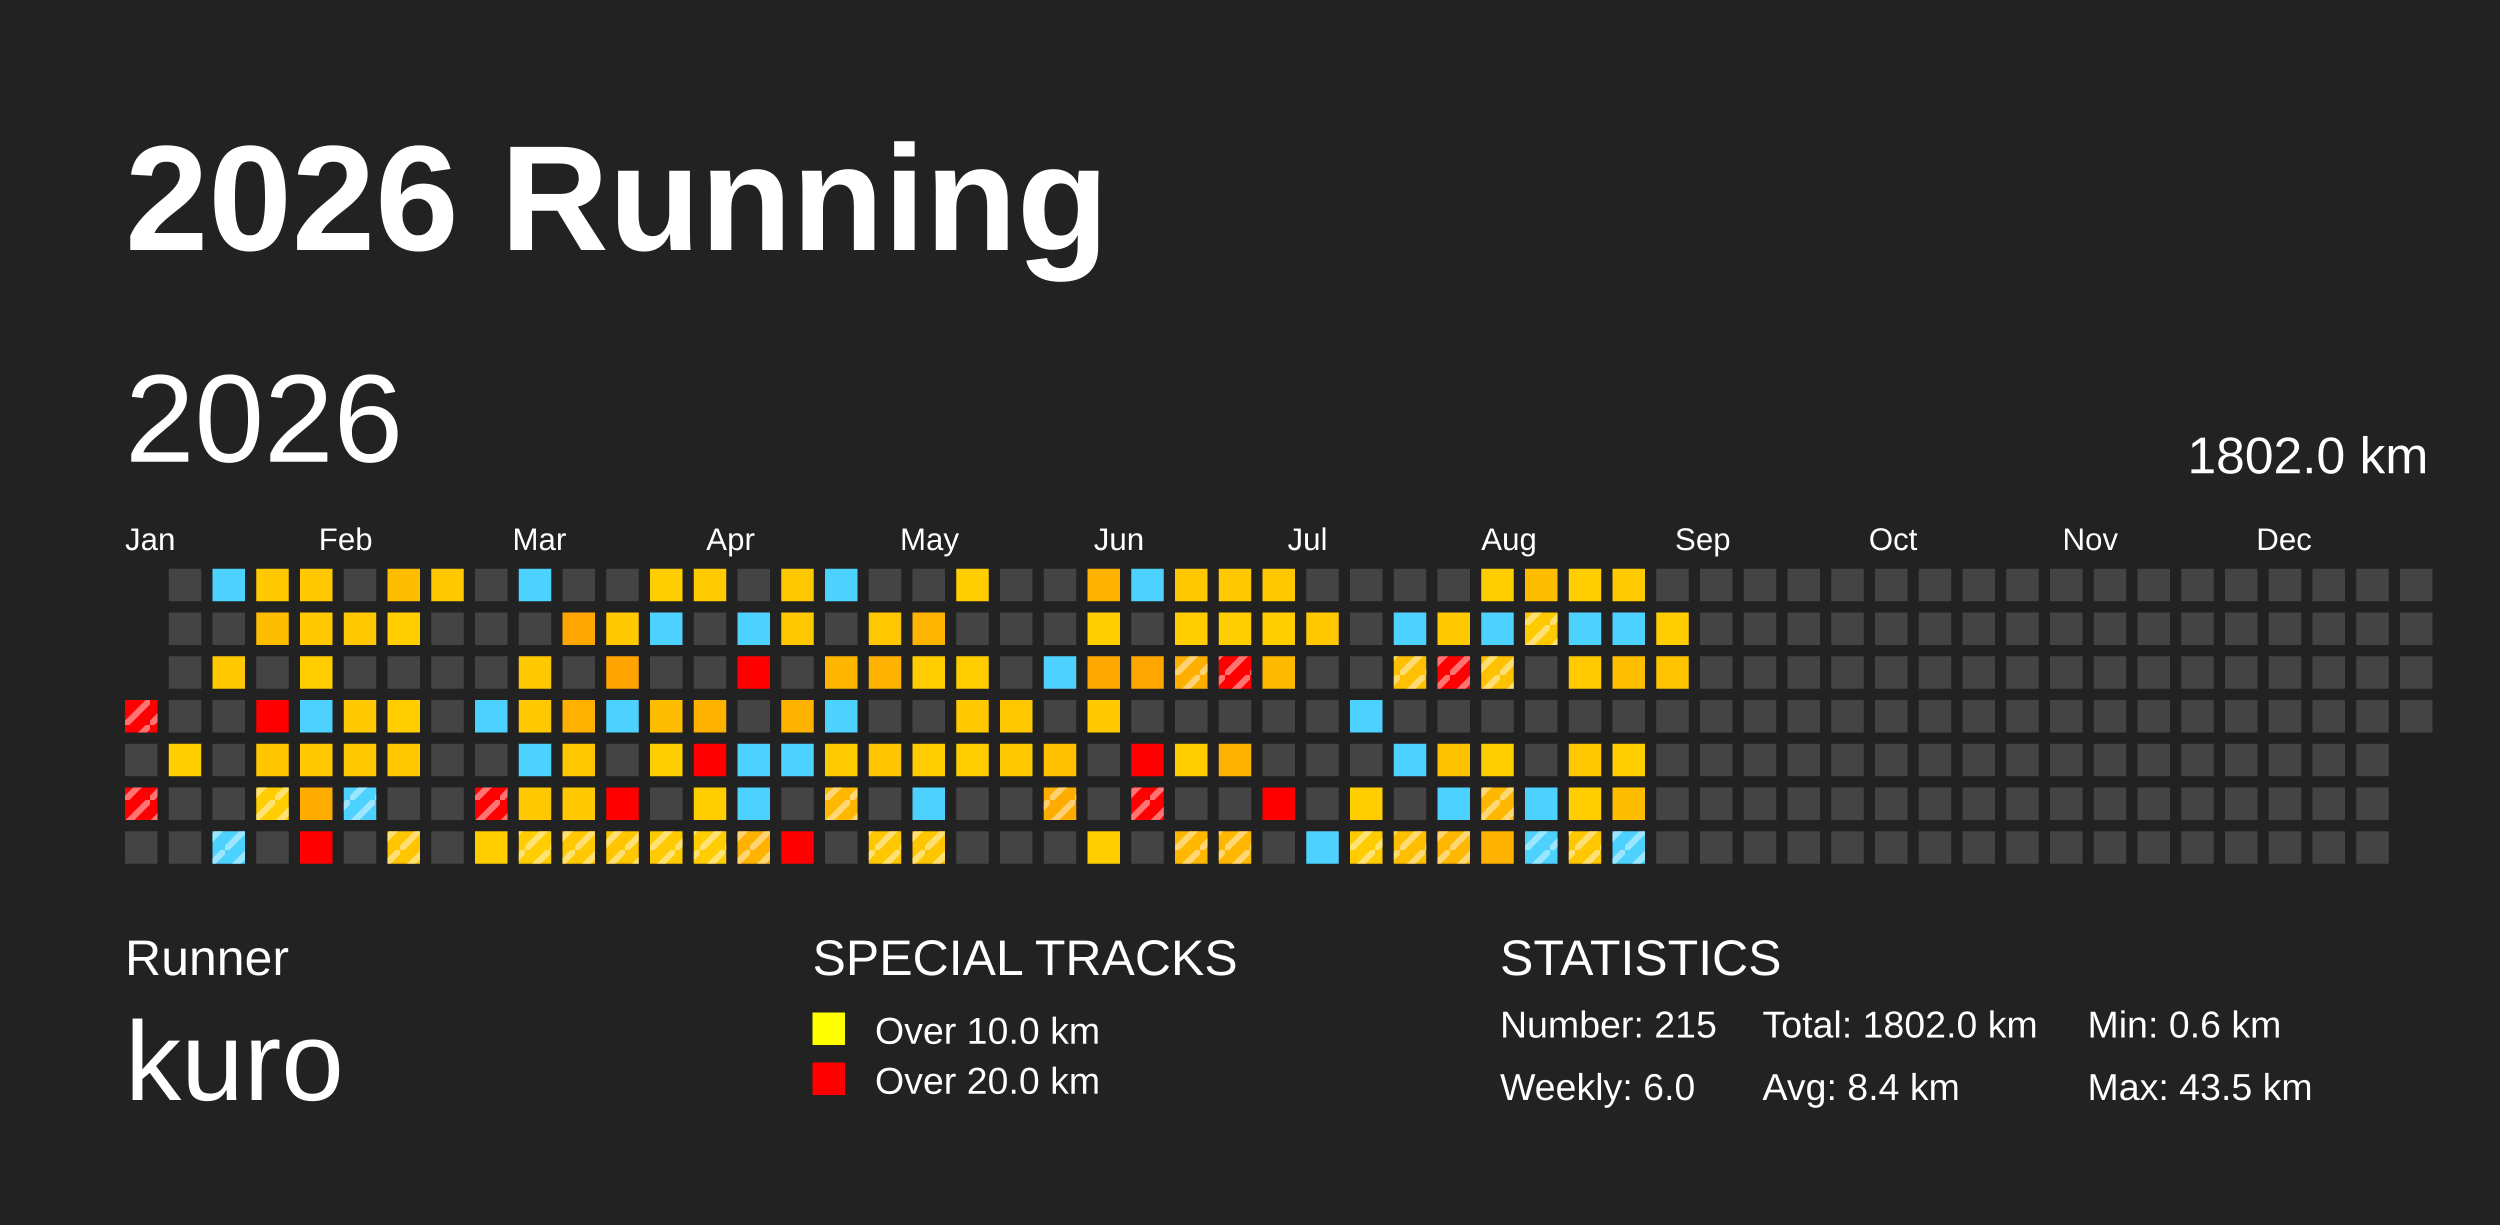
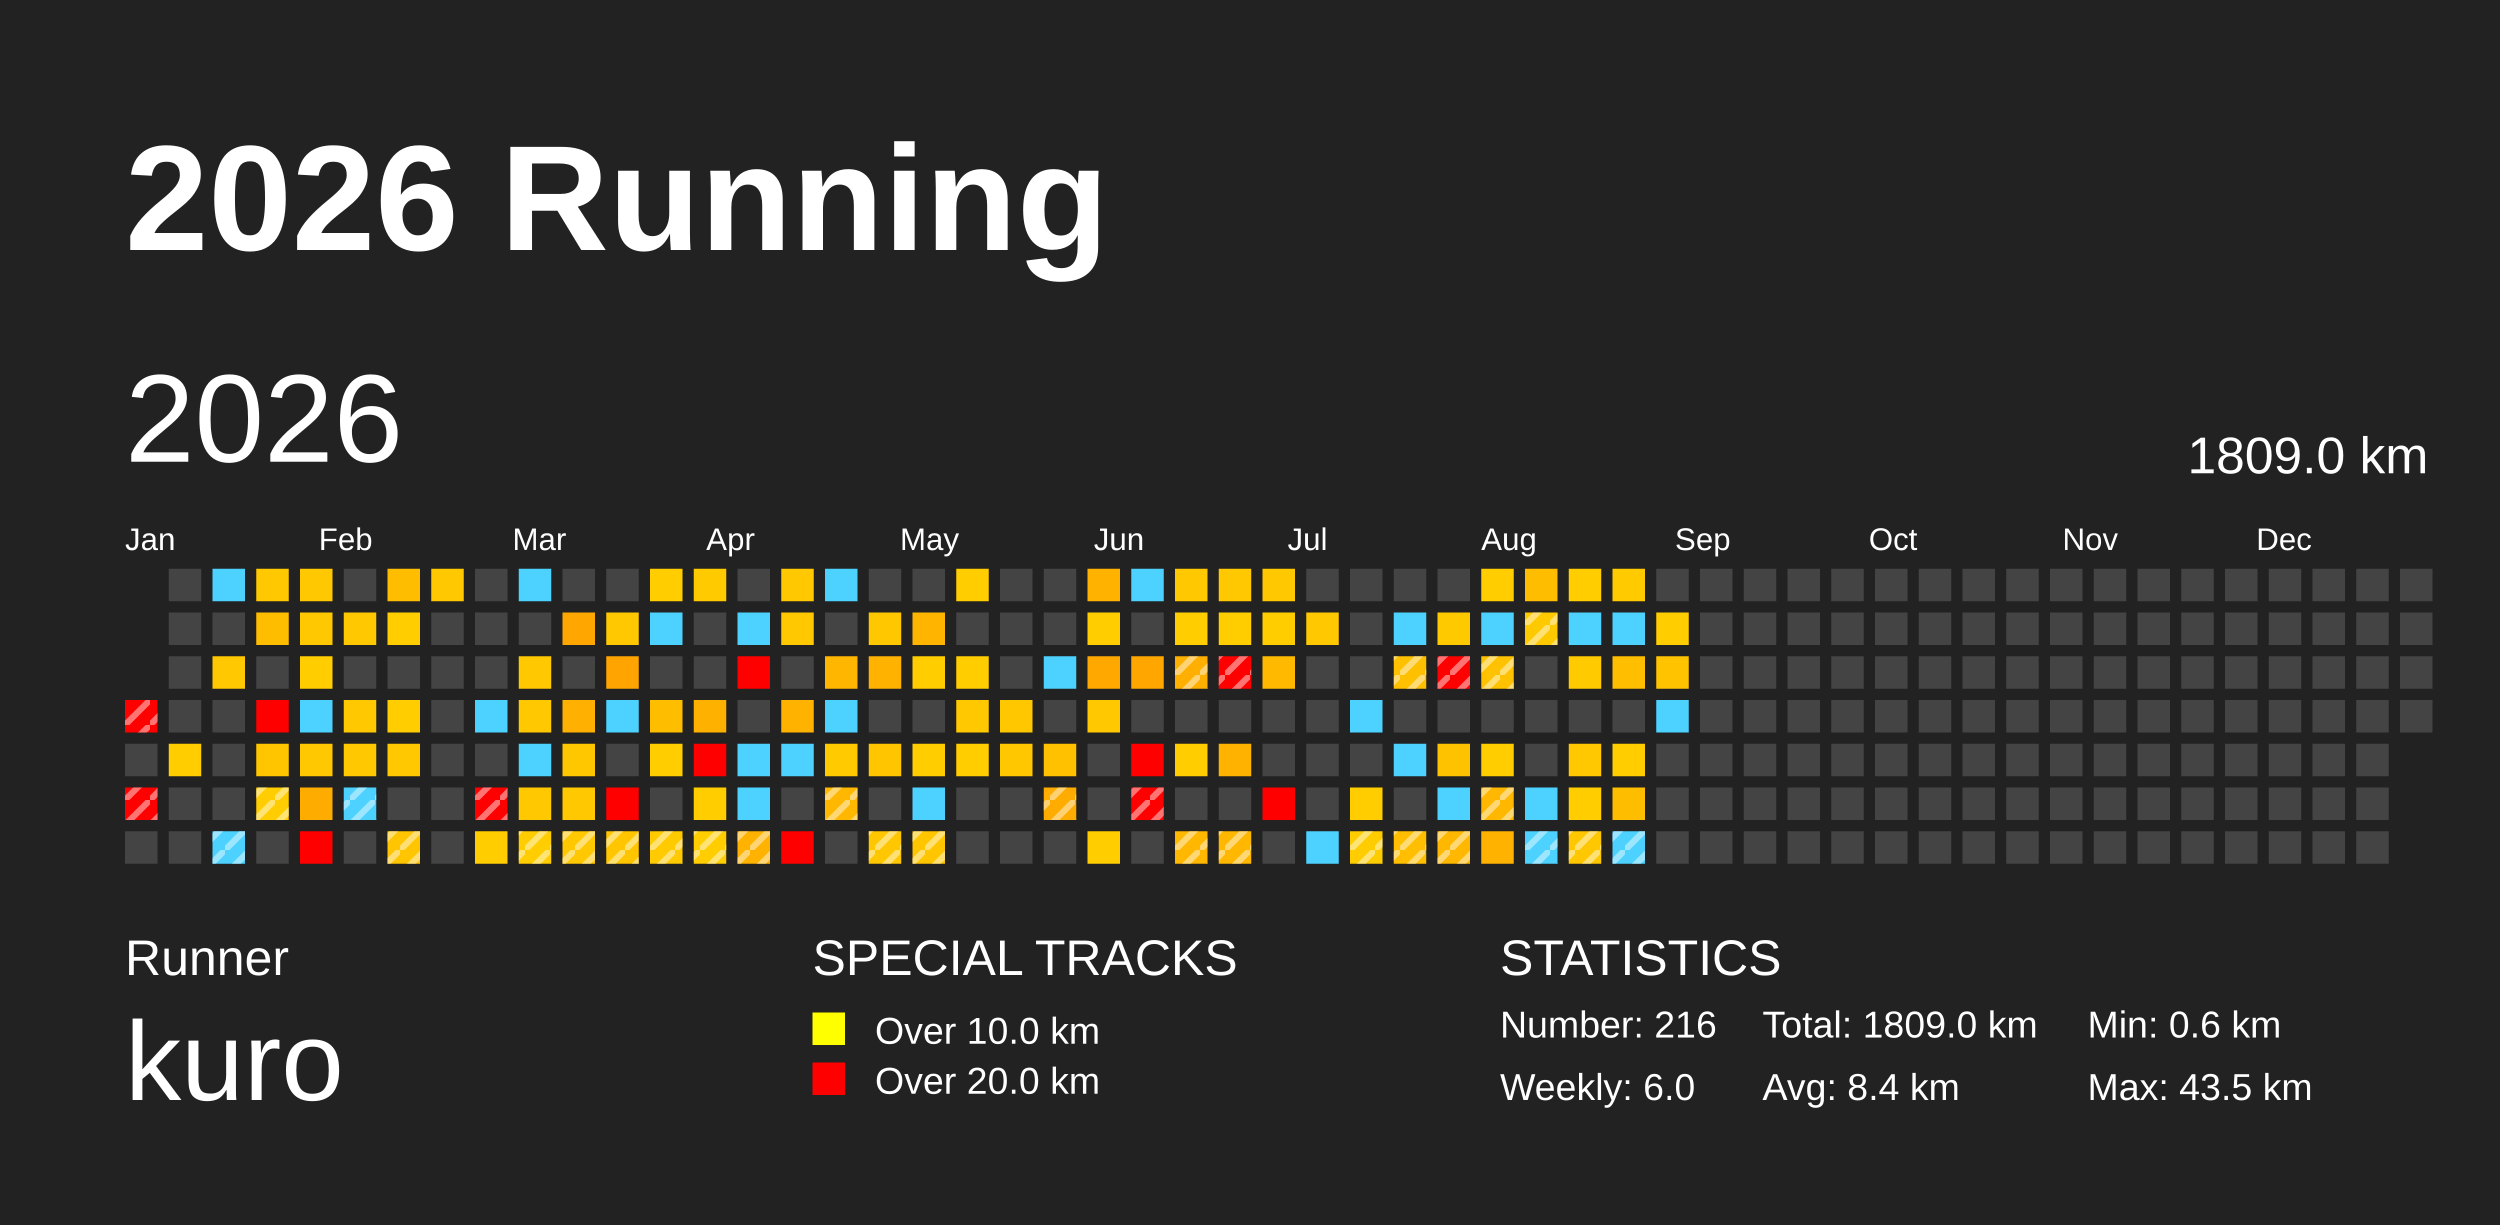
<svg xmlns="http://www.w3.org/2000/svg" baseProfile="full" height="98mm" version="1.1" viewBox="0,0,200,98" width="200mm">
  <defs>
    <pattern height="2" id="indoor-stripe" patternUnits="userSpaceOnUse" width="2">
      <line stroke="white" stroke-opacity="0.45" stroke-width="0.5" x1="0" x2="2" y1="2" y2="0" />
    </pattern>
  </defs>
  <rect fill="#222222" height="98" width="200" x="0" y="0" />
  <text fill="#FFFFFF" style="font-size:12px; font-family:Arial; font-weight:bold;" x="10" y="20">2026 Running</text>
  <text fill="#FFFFFF" style="font-size:4px; font-family:Arial" x="10" y="78">Runner</text>
  <text fill="#FFFFFF" style="font-size:9px; font-family:Arial" x="10" y="88">kuro</text>
  <text fill="#FFFFFF" style="font-size:4px; font-family:Arial" x="65" y="78">SPECIAL TRACKS</text>
  <rect fill="yellow" height="2.6" width="2.6" x="65" y="81" />
  <text fill="#FFFFFF" style="font-size:3px; font-family:Arial" x="70" y="83.5">Over 10.0 km</text>
  <rect fill="red" height="2.6" width="2.6" x="65" y="85" />
  <text fill="#FFFFFF" style="font-size:3px; font-family:Arial" x="70" y="87.5">Over 20.0 km</text>
  <text fill="#FFFFFF" style="font-size:4px; font-family:Arial" x="120" y="78">STATISTICS</text>
-   <text fill="#FFFFFF" style="font-size:3px; font-family:Arial" x="120" y="83">Number: 215</text>
+   <text fill="#FFFFFF" style="font-size:3px; font-family:Arial" x="120" y="83">Number: 216</text>
  <text fill="#FFFFFF" style="font-size:3px; font-family:Arial" x="120" y="88">Weekly: 6.0</text>
-   <text fill="#FFFFFF" style="font-size:3px; font-family:Arial" x="141" y="83">Total: 1802.0 km</text>
+   <text fill="#FFFFFF" style="font-size:3px; font-family:Arial" x="141" y="83">Total: 1809.0 km</text>
  <text fill="#FFFFFF" style="font-size:3px; font-family:Arial" x="141" y="88">Avg: 8.4 km</text>
  <text fill="#FFFFFF" style="font-size:3px; font-family:Arial" x="167" y="83">Min: 0.6 km</text>
  <text fill="#FFFFFF" style="font-size:3px; font-family:Arial" x="167" y="88">Max: 43.5 km</text>
  <text dominant-baseline="hanging" fill="#FFFFFF" style="font-size:10.0px; font-family:Arial;" x="10" y="30">2026</text>
-   <text dominant-baseline="hanging" fill="#FFFFFF" style="font-size:4.125px; font-family:Arial;" x="175" y="35">1802.0 km</text>
+   <text dominant-baseline="hanging" fill="#FFFFFF" style="font-size:4.125px; font-family:Arial;" x="175" y="35">1809.0 km</text>
  <text fill="#FFFFFF" style="font-size:2.5px; font-family:Arial" x="10.0" y="44">Jan</text>
  <text fill="#FFFFFF" style="font-size:2.5px; font-family:Arial" x="25.5" y="44">Feb</text>
  <text fill="#FFFFFF" style="font-size:2.5px; font-family:Arial" x="41.0" y="44">Mar</text>
  <text fill="#FFFFFF" style="font-size:2.5px; font-family:Arial" x="56.5" y="44">Apr</text>
  <text fill="#FFFFFF" style="font-size:2.5px; font-family:Arial" x="72.0" y="44">May</text>
  <text fill="#FFFFFF" style="font-size:2.5px; font-family:Arial" x="87.5" y="44">Jun</text>
  <text fill="#FFFFFF" style="font-size:2.5px; font-family:Arial" x="103.0" y="44">Jul</text>
  <text fill="#FFFFFF" style="font-size:2.5px; font-family:Arial" x="118.5" y="44">Aug</text>
  <text fill="#FFFFFF" style="font-size:2.5px; font-family:Arial" x="134.0" y="44">Sep</text>
  <text fill="#FFFFFF" style="font-size:2.5px; font-family:Arial" x="149.5" y="44">Oct</text>
  <text fill="#FFFFFF" style="font-size:2.5px; font-family:Arial" x="165.0" y="44">Nov</text>
  <text fill="#FFFFFF" style="font-size:2.5px; font-family:Arial" x="180.5" y="44">Dec</text>
  <rect fill="red" height="2.6" width="2.6" x="10.0" y="56.0" />
  <rect fill="url(#indoor-stripe)" height="2.6" style="pointer-events: none;" width="2.6" x="10.0" y="56.0" />
  <rect fill="#444444" height="2.6" width="2.6" x="10.0" y="59.5" />
  <rect fill="red" height="2.6" width="2.6" x="10.0" y="63.0" />
  <rect fill="url(#indoor-stripe)" height="2.6" style="pointer-events: none;" width="2.6" x="10.0" y="63.0" />
  <rect fill="#444444" height="2.6" width="2.6" x="10.0" y="66.5" />
  <rect fill="#444444" height="2.6" width="2.6" x="13.5" y="45.5" />
  <rect fill="#444444" height="2.6" width="2.6" x="13.5" y="49.0" />
  <rect fill="#444444" height="2.6" width="2.6" x="13.5" y="52.5" />
  <rect fill="#444444" height="2.6" width="2.6" x="13.5" y="56.0" />
  <rect fill="#ffcd00" height="2.6" width="2.6" x="13.5" y="59.5" />
  <rect fill="#444444" height="2.6" width="2.6" x="13.5" y="63.0" />
  <rect fill="#444444" height="2.6" width="2.6" x="13.5" y="66.5" />
  <rect fill="#4dd2ff" height="2.6" width="2.6" x="17.0" y="45.5" />
  <rect fill="#444444" height="2.6" width="2.6" x="17.0" y="49.0" />
  <rect fill="#ffc800" height="2.6" width="2.6" x="17.0" y="52.5" />
  <rect fill="#444444" height="2.6" width="2.6" x="17.0" y="56.0" />
  <rect fill="#444444" height="2.6" width="2.6" x="17.0" y="59.5" />
  <rect fill="#444444" height="2.6" width="2.6" x="17.0" y="63.0" />
  <rect fill="#4dd2ff" height="2.6" width="2.6" x="17.0" y="66.5" />
  <rect fill="url(#indoor-stripe)" height="2.6" style="pointer-events: none;" width="2.6" x="17.0" y="66.5" />
  <rect fill="#ffc800" height="2.6" width="2.6" x="20.5" y="45.5" />
  <rect fill="#ffbd00" height="2.6" width="2.6" x="20.5" y="49.0" />
  <rect fill="#444444" height="2.6" width="2.6" x="20.5" y="52.5" />
  <rect fill="red" height="2.6" width="2.6" x="20.5" y="56.0" />
  <rect fill="#ffc600" height="2.6" width="2.6" x="20.5" y="59.5" />
  <rect fill="#ffcd00" height="2.6" width="2.6" x="20.5" y="63.0" />
  <rect fill="url(#indoor-stripe)" height="2.6" style="pointer-events: none;" width="2.6" x="20.5" y="63.0" />
  <rect fill="#444444" height="2.6" width="2.6" x="20.5" y="66.5" />
  <rect fill="#ffc800" height="2.6" width="2.6" x="24.0" y="45.5" />
  <rect fill="#ffc800" height="2.6" width="2.6" x="24.0" y="49.0" />
  <rect fill="#ffcd00" height="2.6" width="2.6" x="24.0" y="52.5" />
  <rect fill="#4dd2ff" height="2.6" width="2.6" x="24.0" y="56.0" />
  <rect fill="#ffc800" height="2.6" width="2.6" x="24.0" y="59.5" />
  <rect fill="#ffac00" height="2.6" width="2.6" x="24.0" y="63.0" />
  <rect fill="red" height="2.6" width="2.6" x="24.0" y="66.5" />
  <rect fill="#444444" height="2.6" width="2.6" x="27.5" y="45.5" />
  <rect fill="#ffc800" height="2.6" width="2.6" x="27.5" y="49.0" />
  <rect fill="#444444" height="2.6" width="2.6" x="27.5" y="52.5" />
  <rect fill="#ffc800" height="2.6" width="2.6" x="27.5" y="56.0" />
  <rect fill="#ffc800" height="2.6" width="2.6" x="27.5" y="59.5" />
  <rect fill="#4dd2ff" height="2.6" width="2.6" x="27.5" y="63.0" />
  <rect fill="url(#indoor-stripe)" height="2.6" style="pointer-events: none;" width="2.6" x="27.5" y="63.0" />
  <rect fill="#444444" height="2.6" width="2.6" x="27.5" y="66.5" />
  <rect fill="#ffbd00" height="2.6" width="2.6" x="31.0" y="45.5" />
  <rect fill="#ffcd00" height="2.6" width="2.6" x="31.0" y="49.0" />
  <rect fill="#444444" height="2.6" width="2.6" x="31.0" y="52.5" />
  <rect fill="#ffcd00" height="2.6" width="2.6" x="31.0" y="56.0" />
  <rect fill="#ffc800" height="2.6" width="2.6" x="31.0" y="59.5" />
  <rect fill="#444444" height="2.6" width="2.6" x="31.0" y="63.0" />
  <rect fill="#ffc500" height="2.6" width="2.6" x="31.0" y="66.5" />
  <rect fill="url(#indoor-stripe)" height="2.6" style="pointer-events: none;" width="2.6" x="31.0" y="66.5" />
  <rect fill="#ffc800" height="2.6" width="2.6" x="34.5" y="45.5" />
  <rect fill="#444444" height="2.6" width="2.6" x="34.5" y="49.0" />
  <rect fill="#444444" height="2.6" width="2.6" x="34.5" y="52.5" />
  <rect fill="#444444" height="2.6" width="2.6" x="34.5" y="56.0" />
  <rect fill="#444444" height="2.6" width="2.6" x="34.5" y="59.5" />
  <rect fill="#444444" height="2.6" width="2.6" x="34.5" y="63.0" />
  <rect fill="#444444" height="2.6" width="2.6" x="34.5" y="66.5" />
  <rect fill="#444444" height="2.6" width="2.6" x="38.0" y="45.5" />
  <rect fill="#444444" height="2.6" width="2.6" x="38.0" y="49.0" />
  <rect fill="#444444" height="2.6" width="2.6" x="38.0" y="52.5" />
  <rect fill="#4dd2ff" height="2.6" width="2.6" x="38.0" y="56.0" />
  <rect fill="#444444" height="2.6" width="2.6" x="38.0" y="59.5" />
  <rect fill="red" height="2.6" width="2.6" x="38.0" y="63.0" />
  <rect fill="url(#indoor-stripe)" height="2.6" style="pointer-events: none;" width="2.6" x="38.0" y="63.0" />
  <rect fill="#ffcd00" height="2.6" width="2.6" x="38.0" y="66.5" />
  <rect fill="#4dd2ff" height="2.6" width="2.6" x="41.5" y="45.5" />
  <rect fill="#444444" height="2.6" width="2.6" x="41.5" y="49.0" />
  <rect fill="#ffc800" height="2.6" width="2.6" x="41.5" y="52.5" />
  <rect fill="#ffc800" height="2.6" width="2.6" x="41.5" y="56.0" />
  <rect fill="#4dd2ff" height="2.6" width="2.6" x="41.5" y="59.5" />
  <rect fill="#ffc800" height="2.6" width="2.6" x="41.5" y="63.0" />
  <rect fill="#ffcd00" height="2.6" width="2.6" x="41.5" y="66.5" />
  <rect fill="url(#indoor-stripe)" height="2.6" style="pointer-events: none;" width="2.6" x="41.5" y="66.5" />
  <rect fill="#444444" height="2.6" width="2.6" x="45.0" y="45.5" />
  <rect fill="#ffa700" height="2.6" width="2.6" x="45.0" y="49.0" />
  <rect fill="#444444" height="2.6" width="2.6" x="45.0" y="52.5" />
  <rect fill="#ffb000" height="2.6" width="2.6" x="45.0" y="56.0" />
  <rect fill="#ffc700" height="2.6" width="2.6" x="45.0" y="59.5" />
  <rect fill="#ffc800" height="2.6" width="2.6" x="45.0" y="63.0" />
  <rect fill="#ffc800" height="2.6" width="2.6" x="45.0" y="66.5" />
  <rect fill="url(#indoor-stripe)" height="2.6" style="pointer-events: none;" width="2.6" x="45.0" y="66.5" />
  <rect fill="#444444" height="2.6" width="2.6" x="48.5" y="45.5" />
  <rect fill="#ffc800" height="2.6" width="2.6" x="48.5" y="49.0" />
  <rect fill="#ffa400" height="2.6" width="2.6" x="48.5" y="52.5" />
  <rect fill="#4dd2ff" height="2.6" width="2.6" x="48.5" y="56.0" />
  <rect fill="#444444" height="2.6" width="2.6" x="48.5" y="59.5" />
  <rect fill="red" height="2.6" width="2.6" x="48.5" y="63.0" />
  <rect fill="#ffc600" height="2.6" width="2.6" x="48.5" y="66.5" />
  <rect fill="url(#indoor-stripe)" height="2.6" style="pointer-events: none;" width="2.6" x="48.5" y="66.5" />
  <rect fill="#ffcd00" height="2.6" width="2.6" x="52.0" y="45.5" />
  <rect fill="#4dd2ff" height="2.6" width="2.6" x="52.0" y="49.0" />
  <rect fill="#444444" height="2.6" width="2.6" x="52.0" y="52.5" />
  <rect fill="#ffbd00" height="2.6" width="2.6" x="52.0" y="56.0" />
  <rect fill="#ffcd00" height="2.6" width="2.6" x="52.0" y="59.5" />
  <rect fill="#444444" height="2.6" width="2.6" x="52.0" y="63.0" />
  <rect fill="#ffca00" height="2.6" width="2.6" x="52.0" y="66.5" />
  <rect fill="url(#indoor-stripe)" height="2.6" style="pointer-events: none;" width="2.6" x="52.0" y="66.5" />
  <rect fill="#ffca00" height="2.6" width="2.6" x="55.5" y="45.5" />
  <rect fill="#444444" height="2.6" width="2.6" x="55.5" y="49.0" />
  <rect fill="#444444" height="2.6" width="2.6" x="55.5" y="52.5" />
  <rect fill="#ffb100" height="2.6" width="2.6" x="55.5" y="56.0" />
  <rect fill="red" height="2.6" width="2.6" x="55.5" y="59.5" />
  <rect fill="#ffcd00" height="2.6" width="2.6" x="55.5" y="63.0" />
  <rect fill="#ffcd00" height="2.6" width="2.6" x="55.5" y="66.5" />
  <rect fill="url(#indoor-stripe)" height="2.6" style="pointer-events: none;" width="2.6" x="55.5" y="66.5" />
  <rect fill="#444444" height="2.6" width="2.6" x="59.0" y="45.5" />
  <rect fill="#4dd2ff" height="2.6" width="2.6" x="59.0" y="49.0" />
  <rect fill="red" height="2.6" width="2.6" x="59.0" y="52.5" />
  <rect fill="#444444" height="2.6" width="2.6" x="59.0" y="56.0" />
  <rect fill="#4dd2ff" height="2.6" width="2.6" x="59.0" y="59.5" />
  <rect fill="#4dd2ff" height="2.6" width="2.6" x="59.0" y="63.0" />
  <rect fill="#ffb200" height="2.6" width="2.6" x="59.0" y="66.5" />
  <rect fill="url(#indoor-stripe)" height="2.6" style="pointer-events: none;" width="2.6" x="59.0" y="66.5" />
  <rect fill="#ffc800" height="2.6" width="2.6" x="62.5" y="45.5" />
  <rect fill="#ffc800" height="2.6" width="2.6" x="62.5" y="49.0" />
  <rect fill="#444444" height="2.6" width="2.6" x="62.5" y="52.5" />
  <rect fill="#ffb200" height="2.6" width="2.6" x="62.5" y="56.0" />
  <rect fill="#4dd2ff" height="2.6" width="2.6" x="62.5" y="59.5" />
  <rect fill="#444444" height="2.6" width="2.6" x="62.5" y="63.0" />
  <rect fill="red" height="2.6" width="2.6" x="62.5" y="66.5" />
  <rect fill="#4dd2ff" height="2.6" width="2.6" x="66.0" y="45.5" />
  <rect fill="#444444" height="2.6" width="2.6" x="66.0" y="49.0" />
  <rect fill="#ffb600" height="2.6" width="2.6" x="66.0" y="52.5" />
  <rect fill="#4dd2ff" height="2.6" width="2.6" x="66.0" y="56.0" />
  <rect fill="#ffca00" height="2.6" width="2.6" x="66.0" y="59.5" />
  <rect fill="#ffb700" height="2.6" width="2.6" x="66.0" y="63.0" />
  <rect fill="url(#indoor-stripe)" height="2.6" style="pointer-events: none;" width="2.6" x="66.0" y="63.0" />
  <rect fill="#444444" height="2.6" width="2.6" x="66.0" y="66.5" />
  <rect fill="#444444" height="2.6" width="2.6" x="69.5" y="45.5" />
  <rect fill="#ffc700" height="2.6" width="2.6" x="69.5" y="49.0" />
  <rect fill="#ffb200" height="2.6" width="2.6" x="69.5" y="52.5" />
  <rect fill="#444444" height="2.6" width="2.6" x="69.5" y="56.0" />
  <rect fill="#ffc600" height="2.6" width="2.6" x="69.5" y="59.5" />
  <rect fill="#444444" height="2.6" width="2.6" x="69.5" y="63.0" />
  <rect fill="#ffc700" height="2.6" width="2.6" x="69.5" y="66.5" />
  <rect fill="url(#indoor-stripe)" height="2.6" style="pointer-events: none;" width="2.6" x="69.5" y="66.5" />
  <rect fill="#444444" height="2.6" width="2.6" x="73.0" y="45.5" />
  <rect fill="#ffb500" height="2.6" width="2.6" x="73.0" y="49.0" />
  <rect fill="#ffcd00" height="2.6" width="2.6" x="73.0" y="52.5" />
  <rect fill="#444444" height="2.6" width="2.6" x="73.0" y="56.0" />
  <rect fill="#ffcd00" height="2.6" width="2.6" x="73.0" y="59.5" />
  <rect fill="#4dd2ff" height="2.6" width="2.6" x="73.0" y="63.0" />
  <rect fill="#ffc600" height="2.6" width="2.6" x="73.0" y="66.5" />
  <rect fill="url(#indoor-stripe)" height="2.6" style="pointer-events: none;" width="2.6" x="73.0" y="66.5" />
  <rect fill="#ffcd00" height="2.6" width="2.6" x="76.5" y="45.5" />
  <rect fill="#444444" height="2.6" width="2.6" x="76.5" y="49.0" />
  <rect fill="#ffcd00" height="2.6" width="2.6" x="76.5" y="52.5" />
  <rect fill="#ffc800" height="2.6" width="2.6" x="76.5" y="56.0" />
  <rect fill="#ffcd00" height="2.6" width="2.6" x="76.5" y="59.5" />
  <rect fill="#444444" height="2.6" width="2.6" x="76.5" y="63.0" />
  <rect fill="#444444" height="2.6" width="2.6" x="76.5" y="66.5" />
  <rect fill="#444444" height="2.6" width="2.6" x="80.0" y="45.5" />
  <rect fill="#444444" height="2.6" width="2.6" x="80.0" y="49.0" />
  <rect fill="#444444" height="2.6" width="2.6" x="80.0" y="52.5" />
  <rect fill="#ffc700" height="2.6" width="2.6" x="80.0" y="56.0" />
  <rect fill="#ffc700" height="2.6" width="2.6" x="80.0" y="59.5" />
  <rect fill="#444444" height="2.6" width="2.6" x="80.0" y="63.0" />
  <rect fill="#444444" height="2.6" width="2.6" x="80.0" y="66.5" />
  <rect fill="#444444" height="2.6" width="2.6" x="83.5" y="45.5" />
  <rect fill="#444444" height="2.6" width="2.6" x="83.5" y="49.0" />
  <rect fill="#4dd2ff" height="2.6" width="2.6" x="83.5" y="52.5" />
  <rect fill="#444444" height="2.6" width="2.6" x="83.5" y="56.0" />
  <rect fill="#ffc100" height="2.6" width="2.6" x="83.5" y="59.5" />
  <rect fill="#ffac00" height="2.6" width="2.6" x="83.5" y="63.0" />
  <rect fill="url(#indoor-stripe)" height="2.6" style="pointer-events: none;" width="2.6" x="83.5" y="63.0" />
  <rect fill="#444444" height="2.6" width="2.6" x="83.5" y="66.5" />
  <rect fill="#ffb200" height="2.6" width="2.6" x="87.0" y="45.5" />
  <rect fill="#ffcd00" height="2.6" width="2.6" x="87.0" y="49.0" />
  <rect fill="#ffa900" height="2.6" width="2.6" x="87.0" y="52.5" />
  <rect fill="#ffc800" height="2.6" width="2.6" x="87.0" y="56.0" />
  <rect fill="#444444" height="2.6" width="2.6" x="87.0" y="59.5" />
  <rect fill="#444444" height="2.6" width="2.6" x="87.0" y="63.0" />
  <rect fill="#ffcd00" height="2.6" width="2.6" x="87.0" y="66.5" />
  <rect fill="#4dd2ff" height="2.6" width="2.6" x="90.5" y="45.5" />
  <rect fill="#444444" height="2.6" width="2.6" x="90.5" y="49.0" />
  <rect fill="#ffa700" height="2.6" width="2.6" x="90.5" y="52.5" />
  <rect fill="#444444" height="2.6" width="2.6" x="90.5" y="56.0" />
  <rect fill="red" height="2.6" width="2.6" x="90.5" y="59.5" />
  <rect fill="red" height="2.6" width="2.6" x="90.5" y="63.0" />
  <rect fill="url(#indoor-stripe)" height="2.6" style="pointer-events: none;" width="2.6" x="90.5" y="63.0" />
  <rect fill="#444444" height="2.6" width="2.6" x="90.5" y="66.5" />
  <rect fill="#ffc800" height="2.6" width="2.6" x="94.0" y="45.5" />
  <rect fill="#ffcd00" height="2.6" width="2.6" x="94.0" y="49.0" />
  <rect fill="#ffaf00" height="2.6" width="2.6" x="94.0" y="52.5" />
  <rect fill="url(#indoor-stripe)" height="2.6" style="pointer-events: none;" width="2.6" x="94.0" y="52.5" />
  <rect fill="#444444" height="2.6" width="2.6" x="94.0" y="56.0" />
  <rect fill="#ffcd00" height="2.6" width="2.6" x="94.0" y="59.5" />
  <rect fill="#444444" height="2.6" width="2.6" x="94.0" y="63.0" />
  <rect fill="#ffb700" height="2.6" width="2.6" x="94.0" y="66.5" />
  <rect fill="url(#indoor-stripe)" height="2.6" style="pointer-events: none;" width="2.6" x="94.0" y="66.5" />
  <rect fill="#ffc800" height="2.6" width="2.6" x="97.5" y="45.5" />
  <rect fill="#ffcd00" height="2.6" width="2.6" x="97.5" y="49.0" />
  <rect fill="red" height="2.6" width="2.6" x="97.5" y="52.5" />
  <rect fill="url(#indoor-stripe)" height="2.6" style="pointer-events: none;" width="2.6" x="97.5" y="52.5" />
  <rect fill="#444444" height="2.6" width="2.6" x="97.5" y="56.0" />
  <rect fill="#ffb200" height="2.6" width="2.6" x="97.5" y="59.5" />
  <rect fill="#444444" height="2.6" width="2.6" x="97.5" y="63.0" />
  <rect fill="#ffb700" height="2.6" width="2.6" x="97.5" y="66.5" />
  <rect fill="url(#indoor-stripe)" height="2.6" style="pointer-events: none;" width="2.6" x="97.5" y="66.5" />
  <rect fill="#ffc800" height="2.6" width="2.6" x="101.0" y="45.5" />
  <rect fill="#ffcd00" height="2.6" width="2.6" x="101.0" y="49.0" />
  <rect fill="#ffba00" height="2.6" width="2.6" x="101.0" y="52.5" />
  <rect fill="#444444" height="2.6" width="2.6" x="101.0" y="56.0" />
  <rect fill="#444444" height="2.6" width="2.6" x="101.0" y="59.5" />
  <rect fill="red" height="2.6" width="2.6" x="101.0" y="63.0" />
  <rect fill="#444444" height="2.6" width="2.6" x="101.0" y="66.5" />
  <rect fill="#444444" height="2.6" width="2.6" x="104.5" y="45.5" />
  <rect fill="#ffc800" height="2.6" width="2.6" x="104.5" y="49.0" />
  <rect fill="#444444" height="2.6" width="2.6" x="104.5" y="52.5" />
  <rect fill="#444444" height="2.6" width="2.6" x="104.5" y="56.0" />
  <rect fill="#444444" height="2.6" width="2.6" x="104.5" y="59.5" />
  <rect fill="#444444" height="2.6" width="2.6" x="104.5" y="63.0" />
  <rect fill="#4dd2ff" height="2.6" width="2.6" x="104.5" y="66.5" />
  <rect fill="#444444" height="2.6" width="2.6" x="108.0" y="45.5" />
  <rect fill="#444444" height="2.6" width="2.6" x="108.0" y="49.0" />
  <rect fill="#444444" height="2.6" width="2.6" x="108.0" y="52.5" />
  <rect fill="#4dd2ff" height="2.6" width="2.6" x="108.0" y="56.0" />
  <rect fill="#444444" height="2.6" width="2.6" x="108.0" y="59.5" />
  <rect fill="#ffcd00" height="2.6" width="2.6" x="108.0" y="63.0" />
  <rect fill="#ffcc00" height="2.6" width="2.6" x="108.0" y="66.5" />
  <rect fill="url(#indoor-stripe)" height="2.6" style="pointer-events: none;" width="2.6" x="108.0" y="66.5" />
  <rect fill="#444444" height="2.6" width="2.6" x="111.5" y="45.5" />
  <rect fill="#4dd2ff" height="2.6" width="2.6" x="111.5" y="49.0" />
  <rect fill="#ffc000" height="2.6" width="2.6" x="111.5" y="52.5" />
  <rect fill="url(#indoor-stripe)" height="2.6" style="pointer-events: none;" width="2.6" x="111.5" y="52.5" />
  <rect fill="#444444" height="2.6" width="2.6" x="111.5" y="56.0" />
  <rect fill="#4dd2ff" height="2.6" width="2.6" x="111.5" y="59.5" />
  <rect fill="#444444" height="2.6" width="2.6" x="111.5" y="63.0" />
  <rect fill="#ffbf00" height="2.6" width="2.6" x="111.5" y="66.5" />
  <rect fill="url(#indoor-stripe)" height="2.6" style="pointer-events: none;" width="2.6" x="111.5" y="66.5" />
  <rect fill="#444444" height="2.6" width="2.6" x="115.0" y="45.5" />
  <rect fill="#ffc900" height="2.6" width="2.6" x="115.0" y="49.0" />
  <rect fill="red" height="2.6" width="2.6" x="115.0" y="52.5" />
  <rect fill="url(#indoor-stripe)" height="2.6" style="pointer-events: none;" width="2.6" x="115.0" y="52.5" />
  <rect fill="#444444" height="2.6" width="2.6" x="115.0" y="56.0" />
  <rect fill="#ffc200" height="2.6" width="2.6" x="115.0" y="59.5" />
  <rect fill="#4dd2ff" height="2.6" width="2.6" x="115.0" y="63.0" />
  <rect fill="#ffb700" height="2.6" width="2.6" x="115.0" y="66.5" />
  <rect fill="url(#indoor-stripe)" height="2.6" style="pointer-events: none;" width="2.6" x="115.0" y="66.5" />
  <rect fill="#ffcd00" height="2.6" width="2.6" x="118.5" y="45.5" />
  <rect fill="#4dd2ff" height="2.6" width="2.6" x="118.5" y="49.0" />
  <rect fill="#ffc200" height="2.6" width="2.6" x="118.5" y="52.5" />
  <rect fill="url(#indoor-stripe)" height="2.6" style="pointer-events: none;" width="2.6" x="118.5" y="52.5" />
  <rect fill="#444444" height="2.6" width="2.6" x="118.5" y="56.0" />
  <rect fill="#ffcd00" height="2.6" width="2.6" x="118.5" y="59.5" />
  <rect fill="#ffb700" height="2.6" width="2.6" x="118.5" y="63.0" />
  <rect fill="url(#indoor-stripe)" height="2.6" style="pointer-events: none;" width="2.6" x="118.5" y="63.0" />
  <rect fill="#ffb200" height="2.6" width="2.6" x="118.5" y="66.5" />
  <rect fill="#ffbd00" height="2.6" width="2.6" x="122.0" y="45.5" />
  <rect fill="#ffc900" height="2.6" width="2.6" x="122.0" y="49.0" />
  <rect fill="url(#indoor-stripe)" height="2.6" style="pointer-events: none;" width="2.6" x="122.0" y="49.0" />
  <rect fill="#444444" height="2.6" width="2.6" x="122.0" y="52.5" />
  <rect fill="#444444" height="2.6" width="2.6" x="122.0" y="56.0" />
  <rect fill="#444444" height="2.6" width="2.6" x="122.0" y="59.5" />
  <rect fill="#4dd2ff" height="2.6" width="2.6" x="122.0" y="63.0" />
  <rect fill="#4dd2ff" height="2.6" width="2.6" x="122.0" y="66.5" />
  <rect fill="url(#indoor-stripe)" height="2.6" style="pointer-events: none;" width="2.6" x="122.0" y="66.5" />
  <rect fill="#ffcd00" height="2.6" width="2.6" x="125.5" y="45.5" />
  <rect fill="#4dd2ff" height="2.6" width="2.6" x="125.5" y="49.0" />
  <rect fill="#ffcb00" height="2.6" width="2.6" x="125.5" y="52.5" />
  <rect fill="#444444" height="2.6" width="2.6" x="125.5" y="56.0" />
  <rect fill="#ffc800" height="2.6" width="2.6" x="125.5" y="59.5" />
  <rect fill="#ffcd00" height="2.6" width="2.6" x="125.5" y="63.0" />
  <rect fill="#ffc700" height="2.6" width="2.6" x="125.5" y="66.5" />
  <rect fill="url(#indoor-stripe)" height="2.6" style="pointer-events: none;" width="2.6" x="125.5" y="66.5" />
  <rect fill="#ffcb00" height="2.6" width="2.6" x="129.0" y="45.5" />
  <rect fill="#4dd2ff" height="2.6" width="2.6" x="129.0" y="49.0" />
  <rect fill="#ffbe00" height="2.6" width="2.6" x="129.0" y="52.5" />
  <rect fill="#444444" height="2.6" width="2.6" x="129.0" y="56.0" />
  <rect fill="#ffcd00" height="2.6" width="2.6" x="129.0" y="59.5" />
  <rect fill="#ffbd00" height="2.6" width="2.6" x="129.0" y="63.0" />
  <rect fill="#4dd2ff" height="2.6" width="2.6" x="129.0" y="66.5" />
  <rect fill="url(#indoor-stripe)" height="2.6" style="pointer-events: none;" width="2.6" x="129.0" y="66.5" />
  <rect fill="#444444" height="2.6" width="2.6" x="132.5" y="45.5" />
  <rect fill="#ffcd00" height="2.6" width="2.6" x="132.5" y="49.0" />
  <rect fill="#ffc300" height="2.6" width="2.6" x="132.5" y="52.5" />
-   <rect fill="#444444" height="2.6" width="2.6" x="132.5" y="56.0" />
+   <rect fill="#4dd2ff" height="2.6" width="2.6" x="132.5" y="56.0" />
  <rect fill="#444444" height="2.6" width="2.6" x="132.5" y="59.5" />
  <rect fill="#444444" height="2.6" width="2.6" x="132.5" y="63.0" />
  <rect fill="#444444" height="2.6" width="2.6" x="132.5" y="66.5" />
  <rect fill="#444444" height="2.6" width="2.6" x="136.0" y="45.5" />
  <rect fill="#444444" height="2.6" width="2.6" x="136.0" y="49.0" />
  <rect fill="#444444" height="2.6" width="2.6" x="136.0" y="52.5" />
  <rect fill="#444444" height="2.6" width="2.6" x="136.0" y="56.0" />
  <rect fill="#444444" height="2.6" width="2.6" x="136.0" y="59.5" />
  <rect fill="#444444" height="2.6" width="2.6" x="136.0" y="63.0" />
  <rect fill="#444444" height="2.6" width="2.6" x="136.0" y="66.5" />
  <rect fill="#444444" height="2.6" width="2.6" x="139.5" y="45.5" />
  <rect fill="#444444" height="2.6" width="2.6" x="139.5" y="49.0" />
  <rect fill="#444444" height="2.6" width="2.6" x="139.5" y="52.5" />
  <rect fill="#444444" height="2.6" width="2.6" x="139.5" y="56.0" />
  <rect fill="#444444" height="2.6" width="2.6" x="139.5" y="59.5" />
  <rect fill="#444444" height="2.6" width="2.6" x="139.5" y="63.0" />
  <rect fill="#444444" height="2.6" width="2.6" x="139.5" y="66.5" />
  <rect fill="#444444" height="2.6" width="2.6" x="143.0" y="45.5" />
  <rect fill="#444444" height="2.6" width="2.6" x="143.0" y="49.0" />
  <rect fill="#444444" height="2.6" width="2.6" x="143.0" y="52.5" />
  <rect fill="#444444" height="2.6" width="2.6" x="143.0" y="56.0" />
  <rect fill="#444444" height="2.6" width="2.6" x="143.0" y="59.5" />
  <rect fill="#444444" height="2.6" width="2.6" x="143.0" y="63.0" />
  <rect fill="#444444" height="2.6" width="2.6" x="143.0" y="66.5" />
  <rect fill="#444444" height="2.6" width="2.6" x="146.5" y="45.5" />
  <rect fill="#444444" height="2.6" width="2.6" x="146.5" y="49.0" />
  <rect fill="#444444" height="2.6" width="2.6" x="146.5" y="52.5" />
  <rect fill="#444444" height="2.6" width="2.6" x="146.5" y="56.0" />
  <rect fill="#444444" height="2.6" width="2.6" x="146.5" y="59.5" />
  <rect fill="#444444" height="2.6" width="2.6" x="146.5" y="63.0" />
  <rect fill="#444444" height="2.6" width="2.6" x="146.5" y="66.5" />
  <rect fill="#444444" height="2.6" width="2.6" x="150.0" y="45.5" />
  <rect fill="#444444" height="2.6" width="2.6" x="150.0" y="49.0" />
  <rect fill="#444444" height="2.6" width="2.6" x="150.0" y="52.5" />
  <rect fill="#444444" height="2.6" width="2.6" x="150.0" y="56.0" />
  <rect fill="#444444" height="2.6" width="2.6" x="150.0" y="59.5" />
  <rect fill="#444444" height="2.6" width="2.6" x="150.0" y="63.0" />
  <rect fill="#444444" height="2.6" width="2.6" x="150.0" y="66.5" />
  <rect fill="#444444" height="2.6" width="2.6" x="153.5" y="45.5" />
  <rect fill="#444444" height="2.6" width="2.6" x="153.5" y="49.0" />
  <rect fill="#444444" height="2.6" width="2.6" x="153.5" y="52.5" />
  <rect fill="#444444" height="2.6" width="2.6" x="153.5" y="56.0" />
  <rect fill="#444444" height="2.6" width="2.6" x="153.5" y="59.5" />
  <rect fill="#444444" height="2.6" width="2.6" x="153.5" y="63.0" />
  <rect fill="#444444" height="2.6" width="2.6" x="153.5" y="66.5" />
  <rect fill="#444444" height="2.6" width="2.6" x="157.0" y="45.5" />
  <rect fill="#444444" height="2.6" width="2.6" x="157.0" y="49.0" />
  <rect fill="#444444" height="2.6" width="2.6" x="157.0" y="52.5" />
  <rect fill="#444444" height="2.6" width="2.6" x="157.0" y="56.0" />
  <rect fill="#444444" height="2.6" width="2.6" x="157.0" y="59.5" />
  <rect fill="#444444" height="2.6" width="2.6" x="157.0" y="63.0" />
  <rect fill="#444444" height="2.6" width="2.6" x="157.0" y="66.5" />
  <rect fill="#444444" height="2.6" width="2.6" x="160.5" y="45.5" />
  <rect fill="#444444" height="2.6" width="2.6" x="160.5" y="49.0" />
  <rect fill="#444444" height="2.6" width="2.6" x="160.5" y="52.5" />
  <rect fill="#444444" height="2.6" width="2.6" x="160.5" y="56.0" />
  <rect fill="#444444" height="2.6" width="2.6" x="160.5" y="59.5" />
  <rect fill="#444444" height="2.6" width="2.6" x="160.5" y="63.0" />
  <rect fill="#444444" height="2.6" width="2.6" x="160.5" y="66.5" />
  <rect fill="#444444" height="2.6" width="2.6" x="164.0" y="45.5" />
  <rect fill="#444444" height="2.6" width="2.6" x="164.0" y="49.0" />
  <rect fill="#444444" height="2.6" width="2.6" x="164.0" y="52.5" />
  <rect fill="#444444" height="2.6" width="2.6" x="164.0" y="56.0" />
  <rect fill="#444444" height="2.6" width="2.6" x="164.0" y="59.5" />
  <rect fill="#444444" height="2.6" width="2.6" x="164.0" y="63.0" />
  <rect fill="#444444" height="2.6" width="2.6" x="164.0" y="66.5" />
  <rect fill="#444444" height="2.6" width="2.6" x="167.5" y="45.5" />
  <rect fill="#444444" height="2.6" width="2.6" x="167.5" y="49.0" />
  <rect fill="#444444" height="2.6" width="2.6" x="167.5" y="52.5" />
  <rect fill="#444444" height="2.6" width="2.6" x="167.5" y="56.0" />
  <rect fill="#444444" height="2.6" width="2.6" x="167.5" y="59.5" />
  <rect fill="#444444" height="2.6" width="2.6" x="167.5" y="63.0" />
  <rect fill="#444444" height="2.6" width="2.6" x="167.5" y="66.5" />
  <rect fill="#444444" height="2.6" width="2.6" x="171.0" y="45.5" />
  <rect fill="#444444" height="2.6" width="2.6" x="171.0" y="49.0" />
  <rect fill="#444444" height="2.6" width="2.6" x="171.0" y="52.5" />
  <rect fill="#444444" height="2.6" width="2.6" x="171.0" y="56.0" />
  <rect fill="#444444" height="2.6" width="2.6" x="171.0" y="59.5" />
  <rect fill="#444444" height="2.6" width="2.6" x="171.0" y="63.0" />
  <rect fill="#444444" height="2.6" width="2.6" x="171.0" y="66.5" />
  <rect fill="#444444" height="2.6" width="2.6" x="174.5" y="45.5" />
  <rect fill="#444444" height="2.6" width="2.6" x="174.5" y="49.0" />
  <rect fill="#444444" height="2.6" width="2.6" x="174.5" y="52.5" />
  <rect fill="#444444" height="2.6" width="2.6" x="174.5" y="56.0" />
  <rect fill="#444444" height="2.6" width="2.6" x="174.5" y="59.5" />
  <rect fill="#444444" height="2.6" width="2.6" x="174.5" y="63.0" />
  <rect fill="#444444" height="2.6" width="2.6" x="174.5" y="66.5" />
  <rect fill="#444444" height="2.6" width="2.6" x="178.0" y="45.5" />
  <rect fill="#444444" height="2.6" width="2.6" x="178.0" y="49.0" />
  <rect fill="#444444" height="2.6" width="2.6" x="178.0" y="52.5" />
  <rect fill="#444444" height="2.6" width="2.6" x="178.0" y="56.0" />
  <rect fill="#444444" height="2.6" width="2.6" x="178.0" y="59.5" />
  <rect fill="#444444" height="2.6" width="2.6" x="178.0" y="63.0" />
  <rect fill="#444444" height="2.6" width="2.6" x="178.0" y="66.5" />
  <rect fill="#444444" height="2.6" width="2.6" x="181.5" y="45.5" />
  <rect fill="#444444" height="2.6" width="2.6" x="181.5" y="49.0" />
  <rect fill="#444444" height="2.6" width="2.6" x="181.5" y="52.5" />
  <rect fill="#444444" height="2.6" width="2.6" x="181.5" y="56.0" />
  <rect fill="#444444" height="2.6" width="2.6" x="181.5" y="59.5" />
  <rect fill="#444444" height="2.6" width="2.6" x="181.5" y="63.0" />
  <rect fill="#444444" height="2.6" width="2.6" x="181.5" y="66.5" />
  <rect fill="#444444" height="2.6" width="2.6" x="185.0" y="45.5" />
  <rect fill="#444444" height="2.6" width="2.6" x="185.0" y="49.0" />
  <rect fill="#444444" height="2.6" width="2.6" x="185.0" y="52.5" />
  <rect fill="#444444" height="2.6" width="2.6" x="185.0" y="56.0" />
  <rect fill="#444444" height="2.6" width="2.6" x="185.0" y="59.5" />
  <rect fill="#444444" height="2.6" width="2.6" x="185.0" y="63.0" />
  <rect fill="#444444" height="2.6" width="2.6" x="185.0" y="66.5" />
  <rect fill="#444444" height="2.6" width="2.6" x="188.5" y="45.5" />
  <rect fill="#444444" height="2.6" width="2.6" x="188.5" y="49.0" />
  <rect fill="#444444" height="2.6" width="2.6" x="188.5" y="52.5" />
  <rect fill="#444444" height="2.6" width="2.6" x="188.5" y="56.0" />
  <rect fill="#444444" height="2.6" width="2.6" x="188.5" y="59.5" />
  <rect fill="#444444" height="2.6" width="2.6" x="188.5" y="63.0" />
  <rect fill="#444444" height="2.6" width="2.6" x="188.5" y="66.5" />
  <rect fill="#444444" height="2.6" width="2.6" x="192.0" y="45.5" />
  <rect fill="#444444" height="2.6" width="2.6" x="192.0" y="49.0" />
  <rect fill="#444444" height="2.6" width="2.6" x="192.0" y="52.5" />
  <rect fill="#444444" height="2.6" width="2.6" x="192.0" y="56.0" />
</svg>
